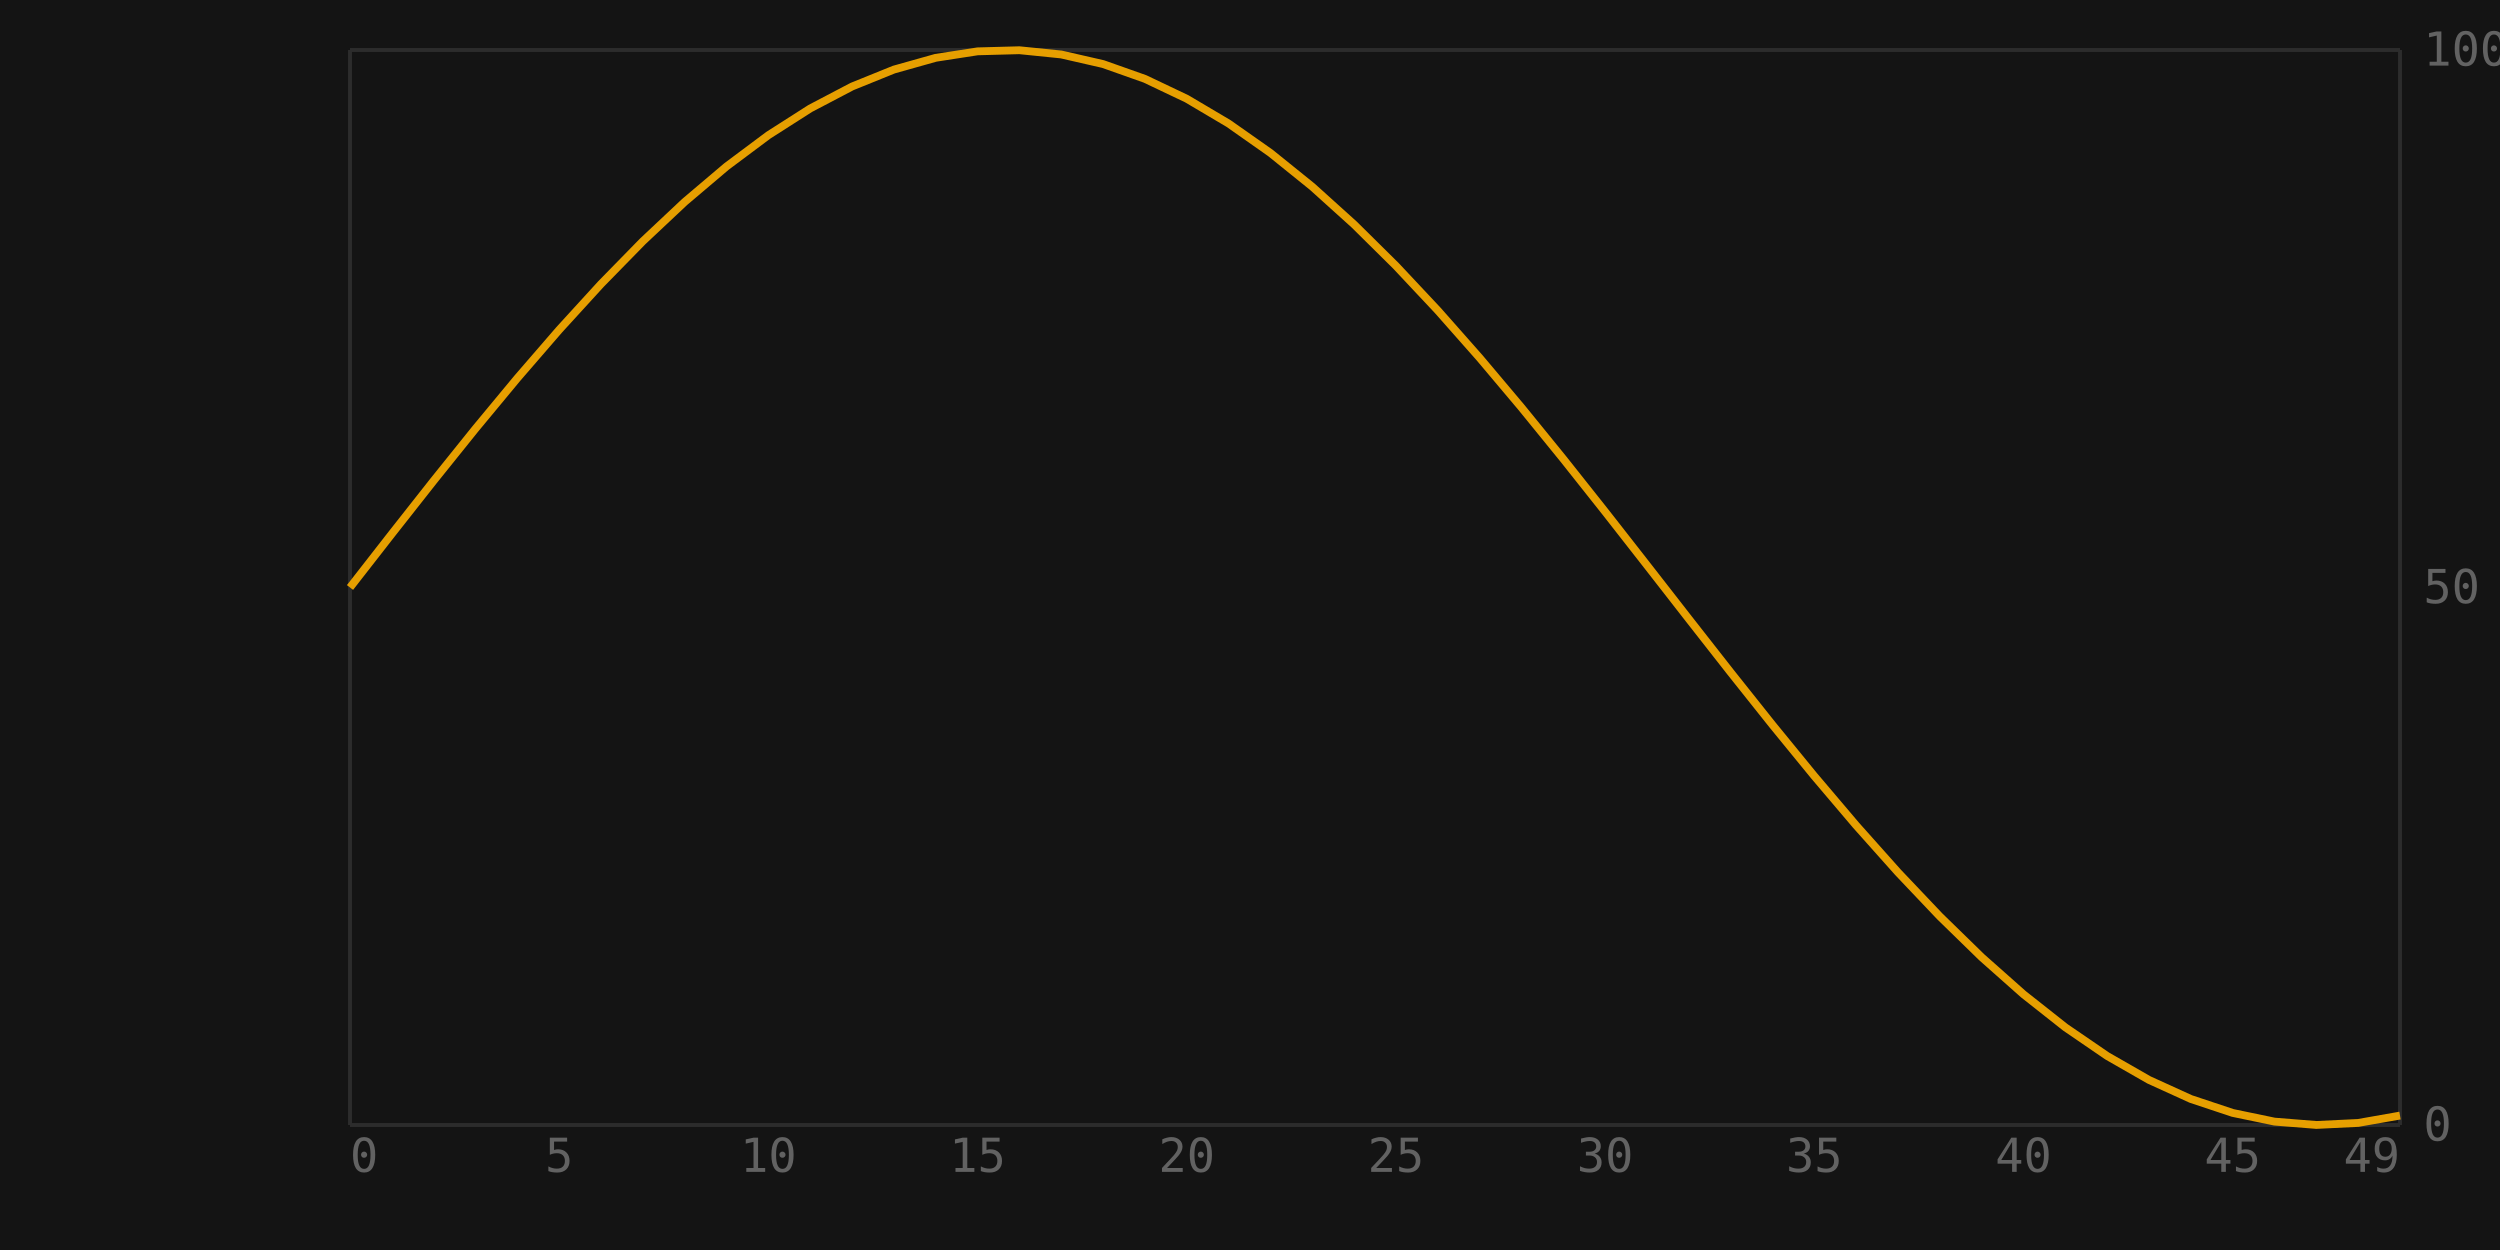
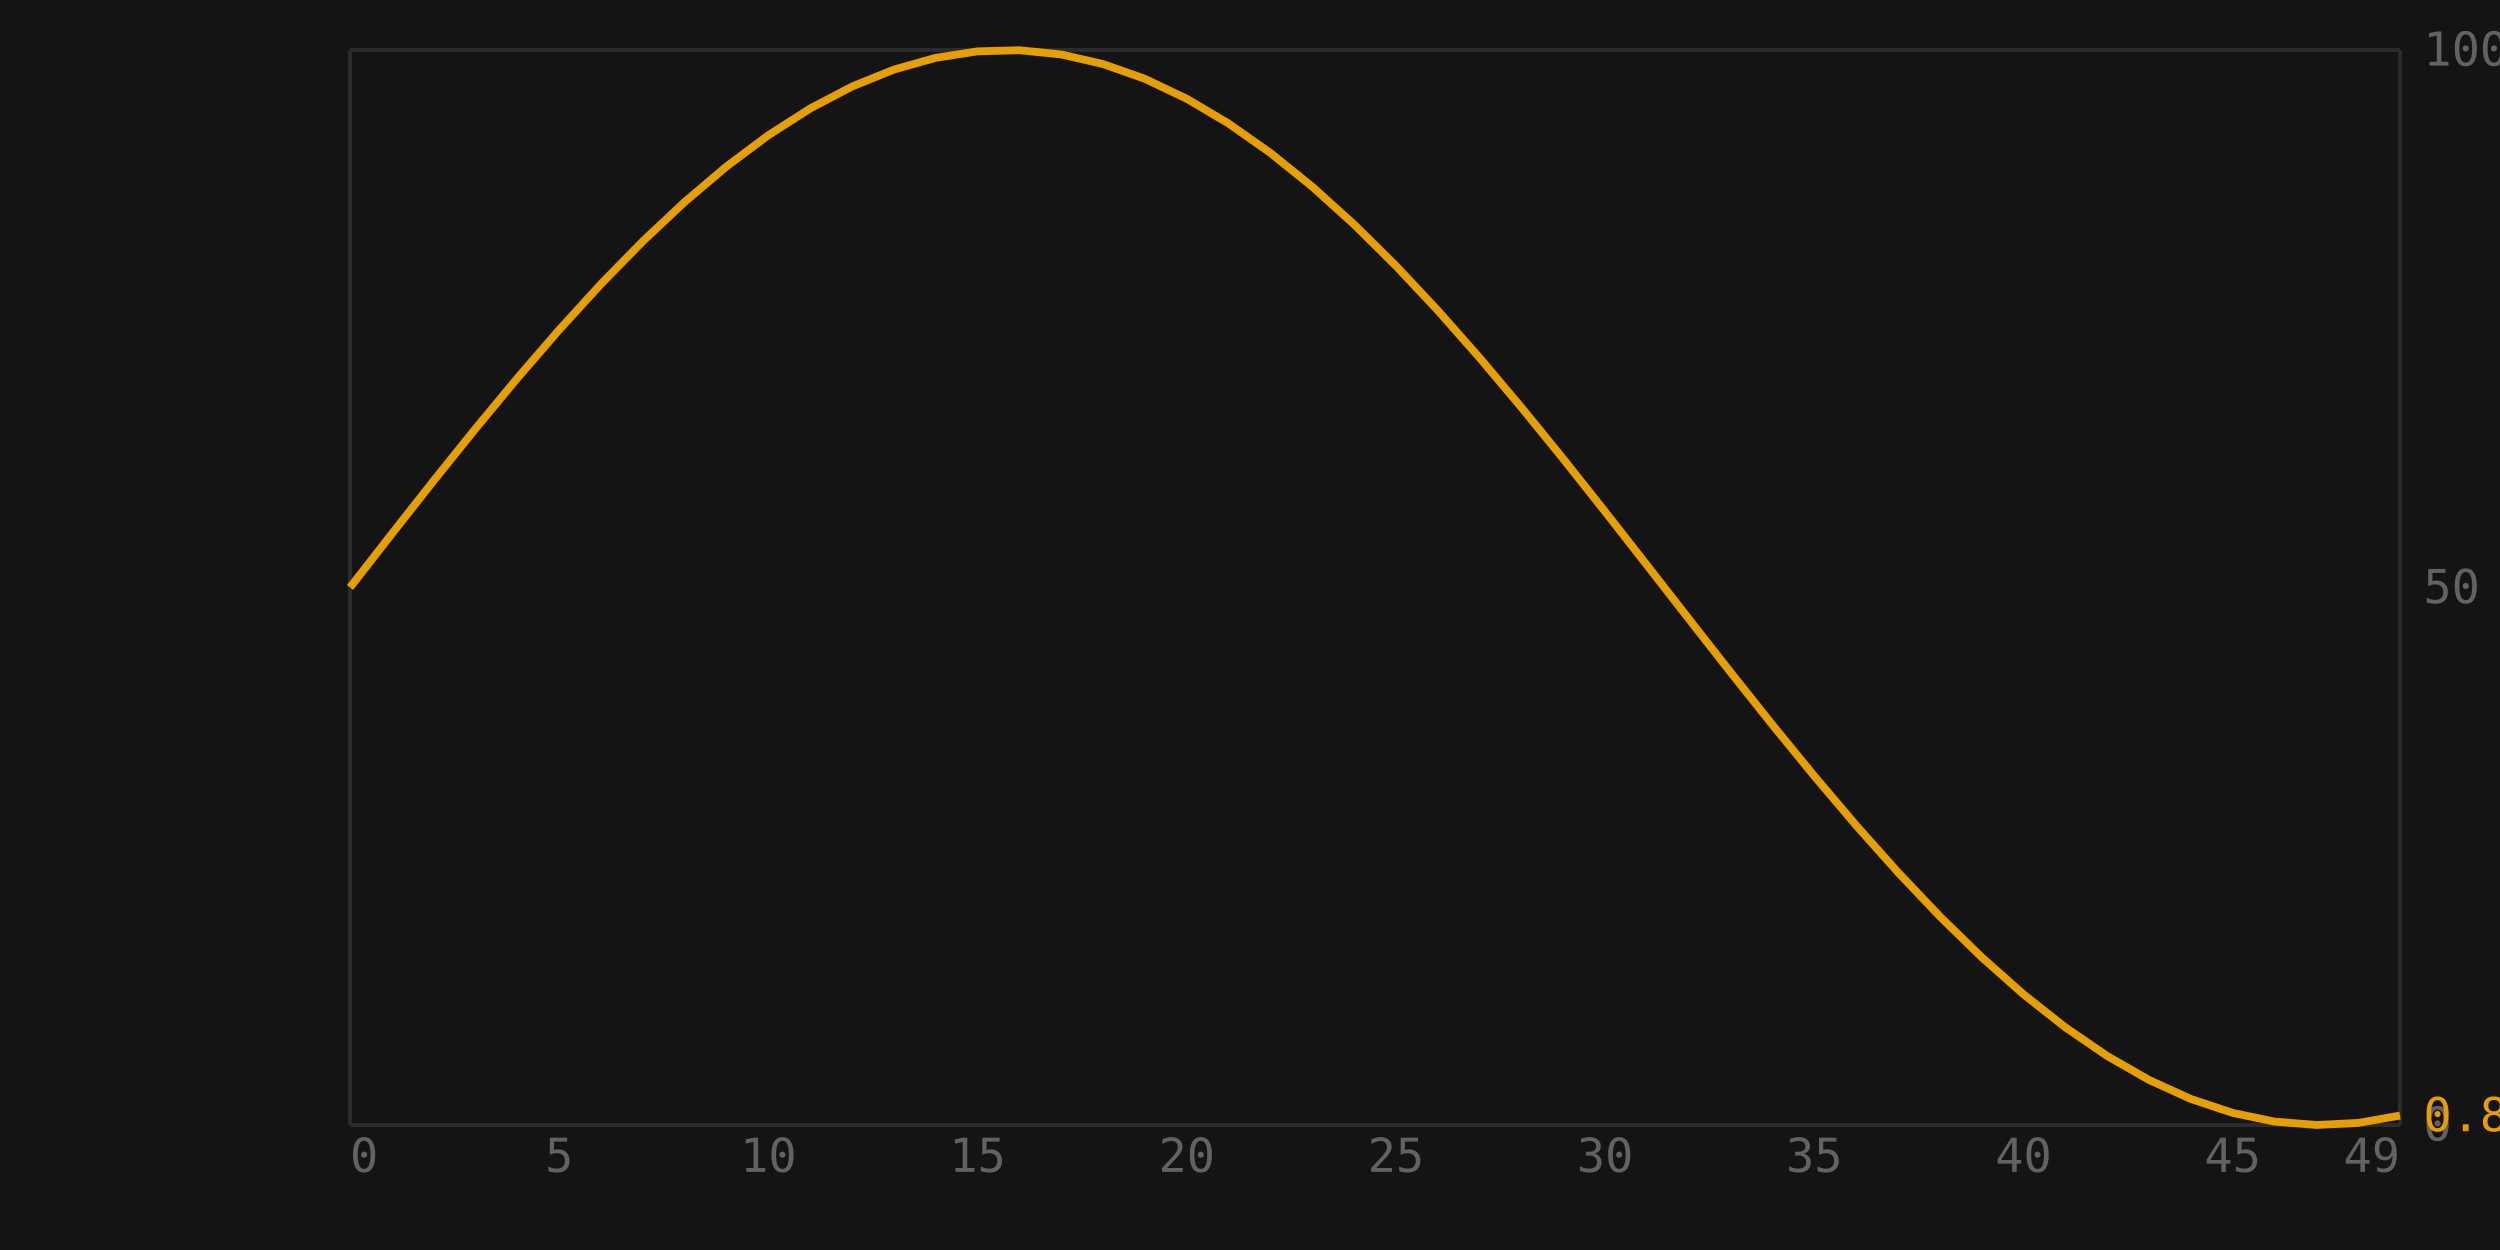
<svg xmlns="http://www.w3.org/2000/svg" viewBox="0 0 640 320" width="640" height="320">
  <rect width="100%" height="100%" fill="#141414" />
  <line x1="89.6" y1="12.8" x2="89.6" y2="288" stroke="#2c2c2c" stroke-width="1" />
  <line x1="89.6" y1="288" x2="614.4" y2="288" stroke="#2c2c2c" stroke-width="1" />
  <line x1="614.4" y1="12.8" x2="614.4" y2="288" stroke="#2c2c2c" stroke-width="1" />
  <line x1="89.6" y1="12.8" x2="614.4" y2="12.8" stroke="#2c2c2c" stroke-width="1" />
  <text x="620.4" y="292" text-anchor="start" font-size="12" font-family="monospace" fill="#626262">0</text>
  <text x="620.4" y="154.4" text-anchor="start" font-size="12" font-family="monospace" fill="#626262">50</text>
  <text x="620.4" y="16.8" text-anchor="start" font-size="12" font-family="monospace" fill="#626262">100</text>
  <text x="89.6" y="300" text-anchor="start" font-size="12" font-family="monospace" fill="#626262">0</text>
  <text x="143.151" y="300" text-anchor="middle" font-size="12" font-family="monospace" fill="#626262">5</text>
  <text x="196.702" y="300" text-anchor="middle" font-size="12" font-family="monospace" fill="#626262">10</text>
  <text x="250.253" y="300" text-anchor="middle" font-size="12" font-family="monospace" fill="#626262">15</text>
  <text x="303.804" y="300" text-anchor="middle" font-size="12" font-family="monospace" fill="#626262">20</text>
  <text x="357.355" y="300" text-anchor="middle" font-size="12" font-family="monospace" fill="#626262">25</text>
  <text x="410.906" y="300" text-anchor="middle" font-size="12" font-family="monospace" fill="#626262">30</text>
  <text x="464.457" y="300" text-anchor="middle" font-size="12" font-family="monospace" fill="#626262">35</text>
  <text x="518.008" y="300" text-anchor="middle" font-size="12" font-family="monospace" fill="#626262">40</text>
  <text x="571.559" y="300" text-anchor="middle" font-size="12" font-family="monospace" fill="#626262">45</text>
  <text x="614.4" y="300" text-anchor="end" font-size="12" font-family="monospace" fill="#626262">49</text>
  <path d="M89.6 150.4 L100.31 136.663 L111.02 123.063 L121.731 109.736 L132.441 96.816 L143.151 84.431 L153.861 72.705 L164.571 61.756 L175.282 51.692 L185.992 42.614 L196.702 34.614 L207.412 27.77 L218.122 22.151 L228.833 17.814 L239.543 14.802 L250.253 13.145 L260.963 12.859 L271.673 13.947 L282.384 16.399 L293.094 20.189 L303.804 25.281 L314.514 31.622 L325.224 39.151 L335.935 47.791 L346.645 57.456 L357.355 68.05 L368.065 79.467 L378.776 91.593 L389.486 104.306 L400.196 117.479 L410.906 130.982 L421.616 144.679 L432.327 158.432 L443.037 172.106 L453.747 185.562 L464.457 198.668 L475.167 211.291 L485.878 223.305 L496.588 234.592 L507.298 245.037 L518.008 254.536 L528.718 262.995 L539.429 270.329 L550.139 276.464 L560.849 281.34 L571.559 284.908 L582.269 287.132 L592.98 287.989 L603.69 287.472 L614.4 285.585" fill="none" stroke="#e69f00" stroke-width="2" />
+   <text x="620.4" y="289.585" text-anchor="start" font-size="12" font-family="monospace" fill="#e69f00">0.8774</text>
</svg>
